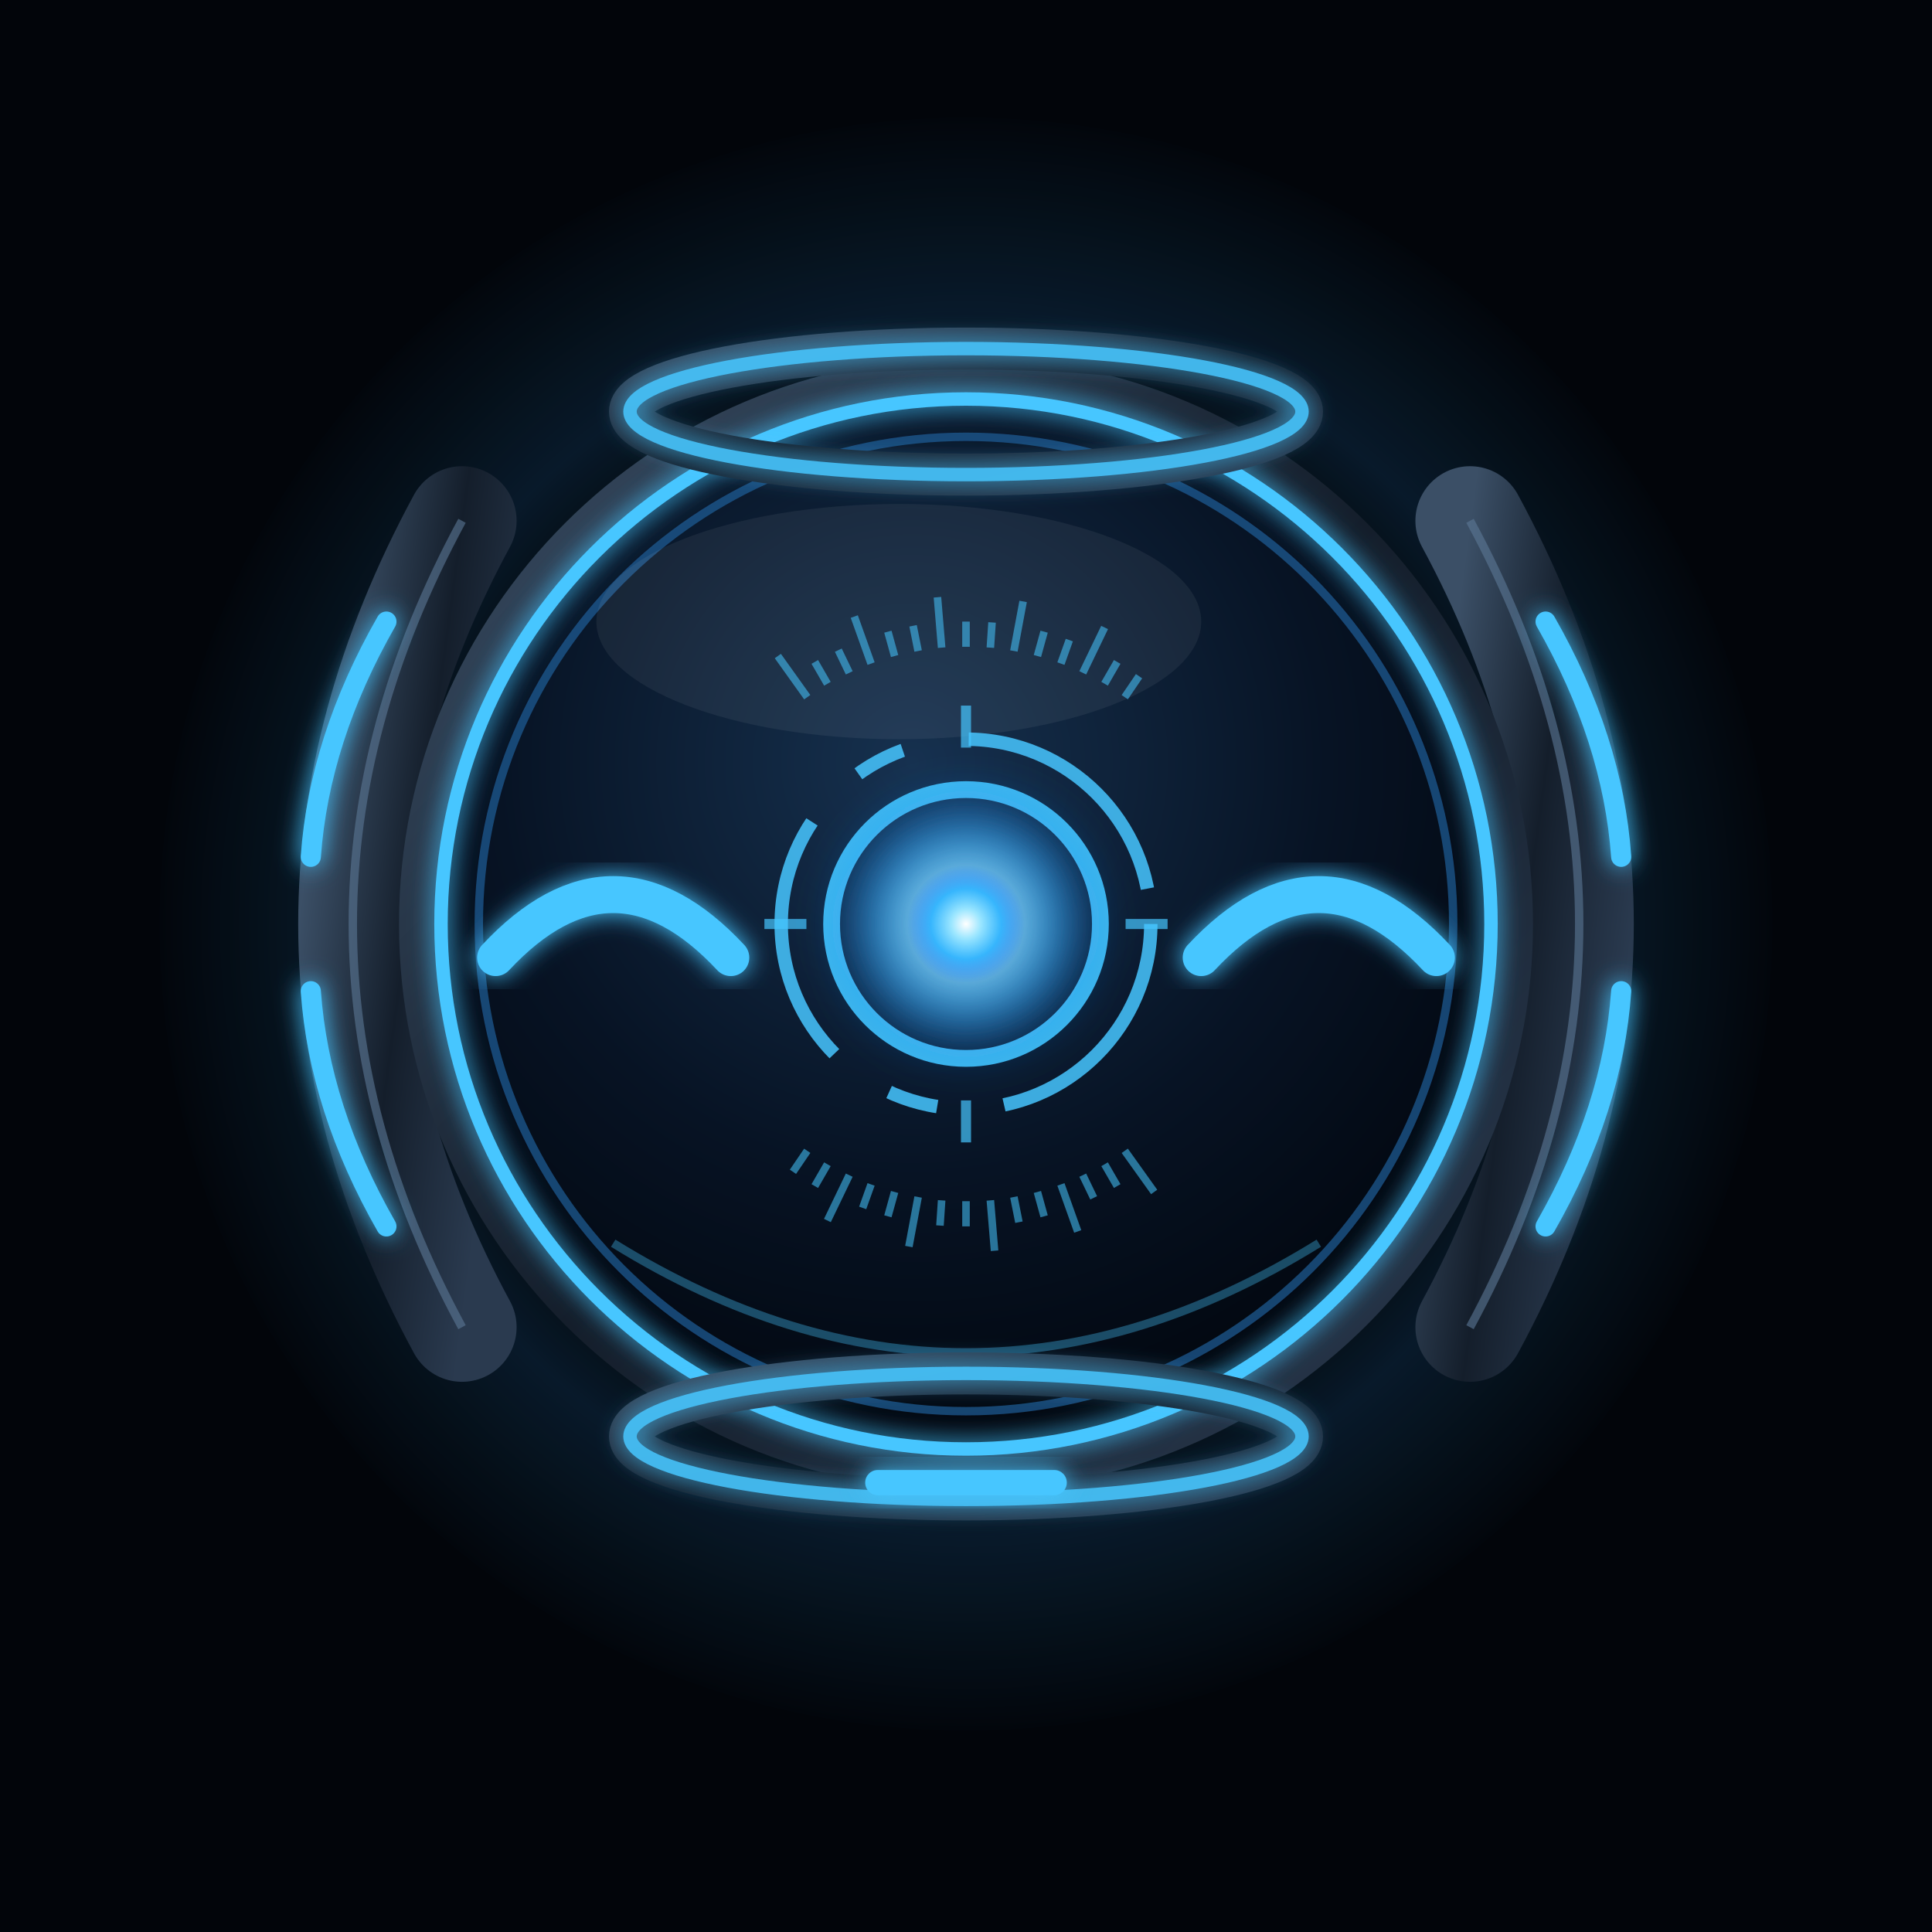
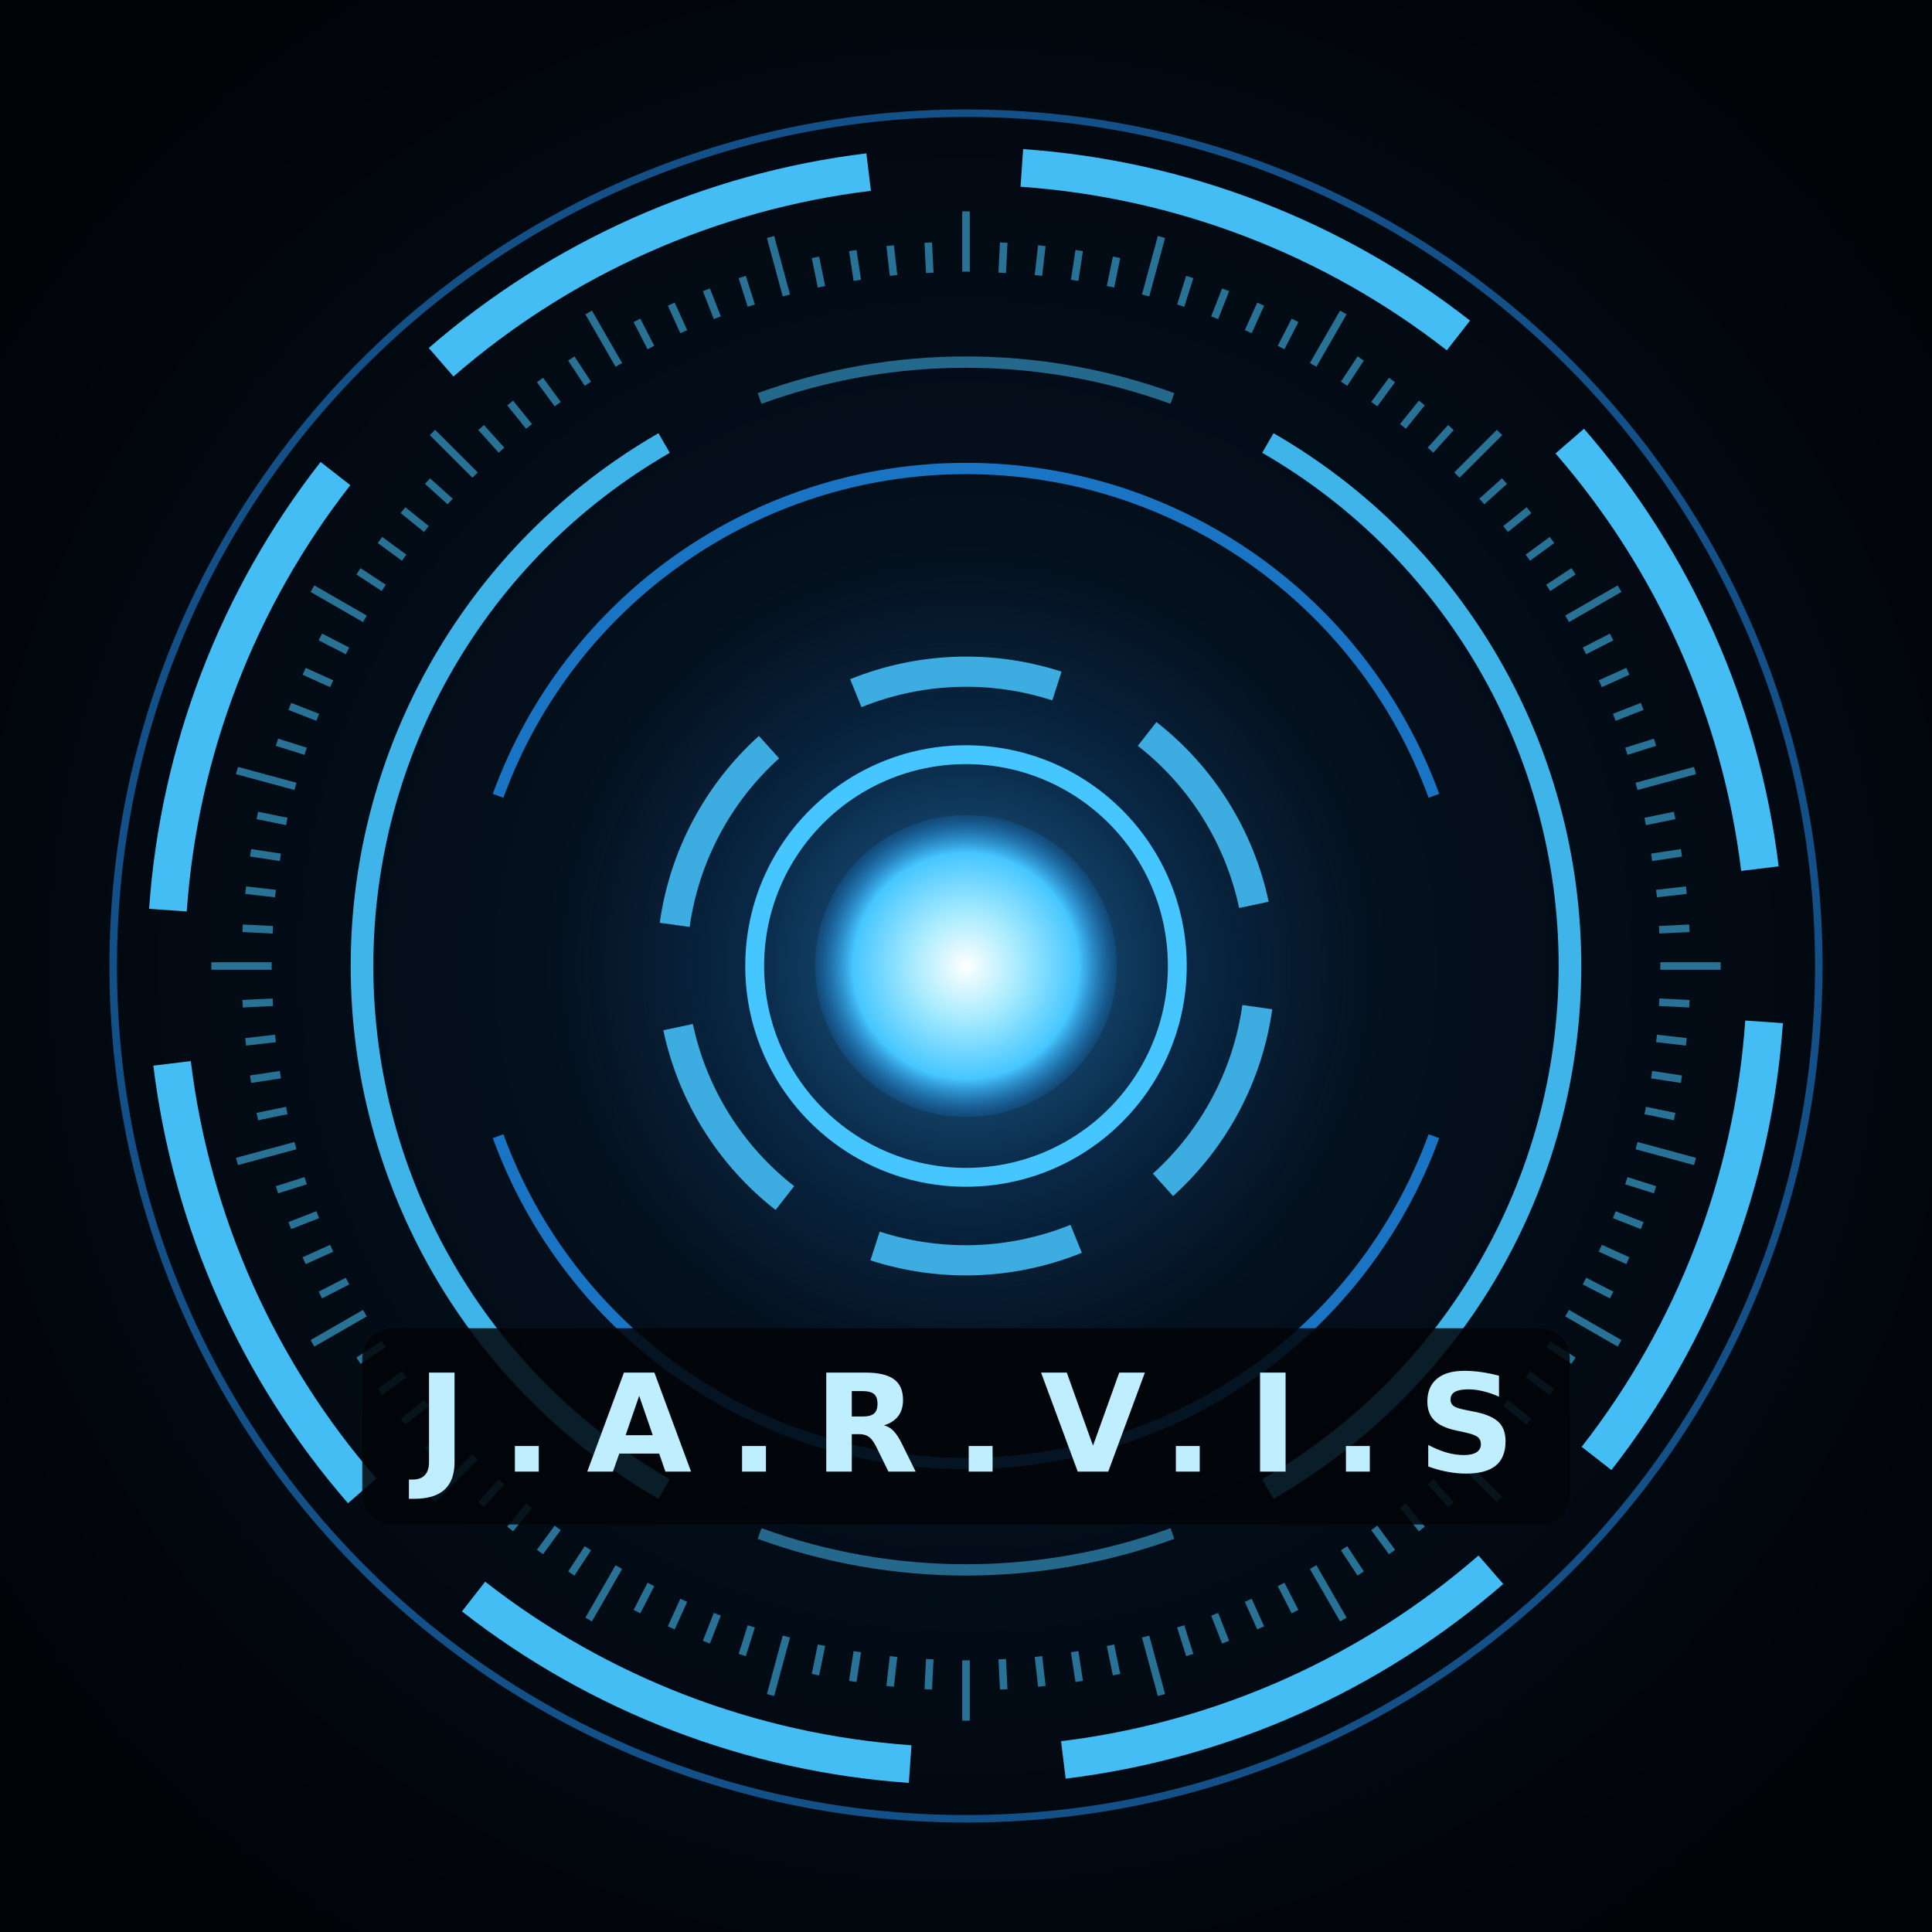
- <svg viewBox="-15 0 230 230" width="512" height="512" role="img" aria-label="dot looking happy">
+ <svg xmlns="http://www.w3.org/2000/svg" viewBox="0 0 512 512" width="512" height="512">
  <defs>
-     <radialGradient id="jGlass" cx="45%" cy="35%" r="70%">
-       <stop offset="0" stop-color="#16314F" />
-       <stop offset=".55" stop-color="#071324" />
-       <stop offset="1" stop-color="#01040A" />
+     <radialGradient id="bg" cx="50%" cy="50%" r="60%">
+       <stop offset="0" stop-color="#06182B" />
+       <stop offset="1" stop-color="#010307" />
    </radialGradient>
-     <radialGradient id="jCore" cx="50%" cy="50%" r="50%">
+     <radialGradient id="core" cx="50%" cy="50%" r="50%">
+       <stop offset="0" stop-color="#46C6FF" stop-opacity=".55" />
+       <stop offset=".55" stop-color="#1C7FD6" stop-opacity=".18" />
+       <stop offset="1" stop-color="#1C7FD6" stop-opacity="0" />
+     </radialGradient>
+     <radialGradient id="hot" cx="50%" cy="50%" r="50%">
      <stop offset="0" stop-color="#FFFFFF" />
-       <stop offset=".25" stop-color="#9BE6FF" />
-       <stop offset=".6" stop-color="#2EB4FF" stop-opacity=".9" />
-       <stop offset="1" stop-color="#0A6CFF" stop-opacity="0" />
+       <stop offset=".35" stop-color="#A8EBFF" />
+       <stop offset=".75" stop-color="#46C6FF" />
+       <stop offset="1" stop-color="#1C7FD6" stop-opacity=".2" />
    </radialGradient>
-     <radialGradient id="jHalo" cx="50%" cy="50%" r="50%">
-       <stop offset=".6" stop-color="#2EA6FF" stop-opacity=".0" />
-       <stop offset=".75" stop-color="#2EA6FF" stop-opacity=".13" />
-       <stop offset="1" stop-color="#2EA6FF" stop-opacity="0" />
-     </radialGradient>
-     <linearGradient id="jMetal" x1="0" y1="0" x2="1" y2="1">
-       <stop offset="0" stop-color="#3B4F66" />
-       <stop offset=".5" stop-color="#141E2B" />
-       <stop offset="1" stop-color="#2A3A4F" />
-     </linearGradient>
-     <filter id="jBlur" x="-50%" y="-50%" width="200%" height="200%">
-       <feGaussianBlur stdDeviation="3" />
-     </filter>
-     <filter id="jSoft" x="-50%" y="-50%" width="200%" height="200%">
-       <feGaussianBlur stdDeviation="1.4" result="b" />
-       <feMerge>
-         <feMergeNode in="b" />
-         <feMergeNode in="SourceGraphic" />
-       </feMerge>
-     </filter>
  </defs>
-   <rect x="-15" y="0" width="230" height="230" fill="#02050A" />
-   <g class="whole">
-     <g class="head">
-       <circle class="halo" cx="100" cy="110" r="96" fill="url(#jHalo)" />
-       <g class="brk">
-         <path d="M40 62q-26 48 0 96" fill="none" stroke="url(#jMetal)" stroke-width="13" stroke-linecap="round" />
-         <path d="M160 62q26 48 0 96" fill="none" stroke="url(#jMetal)" stroke-width="13" stroke-linecap="round" />
-         <path d="M40 62q-26 48 0 96M160 62q26 48 0 96" fill="none" stroke="#5C7896" stroke-width="1" opacity=".6" />
-         <path class="bl" d="M31 74q-8 14-9 28M22 118q1 14 9 28" fill="none" stroke="#46C6FF" stroke-width="2.4" stroke-linecap="round" filter="url(#jSoft)" />
-         <path class="bl" d="M169 74q8 14 9 28M178 118q-1 14-9 28" fill="none" stroke="#46C6FF" stroke-width="2.4" stroke-linecap="round" filter="url(#jSoft)" />
-         <path class="bl" d="M38 92q-4 18 0 36M162 92q4 18 0 36" fill="none" stroke="#46C6FF" stroke-width="1.6" stroke-linecap="round" opacity=".7" />
-       </g>
-       <circle cx="100" cy="110" r="64" fill="url(#jGlass)" />
-       <circle cx="100" cy="110" r="65" fill="none" stroke="url(#jMetal)" stroke-width="5" />
-       <circle cx="100" cy="110" r="62.5" fill="none" stroke="#46C6FF" stroke-width="1.6" filter="url(#jSoft)" />
-       <circle cx="100" cy="110" r="58" fill="none" stroke="#1E5E99" stroke-width="1" opacity=".7" />
-       <ellipse cx="92" cy="74" rx="36" ry="14" fill="#FFFFFF" opacity=".06" />
-       <path d="M58 148q42 26 84 0" fill="none" stroke="#46C6FF" stroke-width="1" opacity=".35" />
-       <g class="rings">
-         <ellipse cx="100" cy="49" rx="40" ry="7.5" fill="none" stroke="url(#jMetal)" stroke-width="5" />
-         <ellipse cx="100" cy="49" rx="40" ry="7.5" fill="none" stroke="#46C6FF" stroke-width="1.6" opacity=".9" filter="url(#jSoft)" />
-         <ellipse cx="100" cy="171" rx="40" ry="7.5" fill="none" stroke="url(#jMetal)" stroke-width="5" />
-         <ellipse cx="100" cy="171" rx="40" ry="7.5" fill="none" stroke="#46C6FF" stroke-width="1.6" opacity=".9" filter="url(#jSoft)" />
-         <rect class="led" x="88" y="175" width="24" height="3" rx="1.5" fill="#46C6FF" filter="url(#jSoft)" />
-       </g>
-       <g class="ticks">
-         <path d="M81.1 83.0L77.6 78.1M83.5 81.4L82.0 78.8M86.1 80.1L84.8 77.4M88.7 79.0L86.7 73.4M91.5 78.1L90.7 75.2M94.3 77.5L93.7 74.5M97.1 77.1L96.6 71.1M100.0 77.0L100.0 74.0M102.9 77.1L103.1 74.1M105.7 77.5L106.8 71.6M108.5 78.1L109.3 75.2M111.3 79.0L112.3 76.2M113.9 80.1L116.5 74.7M116.5 81.4L118.0 78.8M118.9 83.0L120.6 80.5M118.9 137.0L122.4 141.9M116.5 138.6L118.0 141.2M113.9 139.9L115.2 142.6M111.3 141.0L113.3 146.6M108.5 141.9L109.3 144.8M105.7 142.5L106.3 145.5M102.9 142.9L103.4 148.9M100.0 143.0L100.0 146.0M97.1 142.9L96.9 145.9M94.3 142.5L93.2 148.4M91.5 141.9L90.7 144.8M88.7 141.0L87.7 143.8M86.1 139.9L83.5 145.3M83.5 138.6L82.0 141.2M81.1 137.0L79.4 139.5" stroke="#46C6FF" stroke-width=".9" opacity=".55" />
-       </g>
-       <g class="reticle">
-         <circle cx="100" cy="110" r="22" fill="none" stroke="#46C6FF" stroke-width="1.6" stroke-dasharray="30 8 6 8" opacity=".85" />
-         <circle cx="100" cy="110" r="16" fill="none" stroke="#46C6FF" stroke-width="2" opacity=".9" />
-         <path d="M100 84v5M100 131v5M76 110h5M119 110h5" stroke="#46C6FF" stroke-width="1.2" opacity=".7" />
-       </g>
-       <g class="core">
-         <circle cx="100" cy="110" r="16" fill="url(#jCore)" filter="url(#jBlur)" opacity=".9" />
-         <circle cx="100" cy="110" r="7" fill="url(#jCore)" />
-       </g>
-       <g class="face" fill="none" stroke="#46C6FF" stroke-width="4.4" stroke-linecap="round" stroke-linejoin="round" filter="url(#jSoft)">
-         <path d="M44 114q14-15 28 0M128 114q14-15 28 0" />
-       </g>
-     </g>
-   </g>
+   <rect width="512" height="512" fill="url(#bg)" />
+   <path d="M467.5 270.8A212 212 0 0 1 423.1 386.5" fill="none" stroke="#46C6FF" stroke-width="10" stroke-linecap="butt" opacity="0.95" />
+   <path d="M395.1 416.0A212 212 0 0 1 281.8 466.4" fill="none" stroke="#46C6FF" stroke-width="10" stroke-linecap="butt" opacity="0.95" />
+   <path d="M241.2 467.5A212 212 0 0 1 125.5 423.1" fill="none" stroke="#46C6FF" stroke-width="10" stroke-linecap="butt" opacity="0.95" />
+   <path d="M96.0 395.1A212 212 0 0 1 45.6 281.8" fill="none" stroke="#46C6FF" stroke-width="10" stroke-linecap="butt" opacity="0.95" />
+   <path d="M44.5 241.2A212 212 0 0 1 88.9 125.5" fill="none" stroke="#46C6FF" stroke-width="10" stroke-linecap="butt" opacity="0.95" />
+   <path d="M116.9 96.0A212 212 0 0 1 230.2 45.6" fill="none" stroke="#46C6FF" stroke-width="10" stroke-linecap="butt" opacity="0.95" />
+   <path d="M270.8 44.5A212 212 0 0 1 386.5 88.9" fill="none" stroke="#46C6FF" stroke-width="10" stroke-linecap="butt" opacity="0.95" />
+   <path d="M416.0 116.9A212 212 0 0 1 466.4 230.2" fill="none" stroke="#46C6FF" stroke-width="10" stroke-linecap="butt" opacity="0.95" />
+   <circle cx="256" cy="256" r="226" fill="none" stroke="#1C7FD6" stroke-width="2" opacity=".6" />
+   <path d="M440.0 256.0L456.0 256.0M439.7 265.6L447.7 266.0M439.0 275.2L446.9 276.1M437.7 284.8L445.6 286.0M436.0 294.3L443.8 295.9M433.7 303.6L449.2 307.8M431.0 312.9L438.6 315.3M427.8 321.9L435.2 324.8M424.1 330.8L431.4 334.1M419.9 339.5L427.1 343.2M415.3 348.0L429.2 356.0M410.3 356.2L417.0 360.6M404.9 364.2L411.3 368.9M399.0 371.8L405.2 376.8M392.7 379.1L398.7 384.5M386.1 386.1L397.4 397.4M379.1 392.7L384.5 398.7M371.8 399.0L376.8 405.2M364.2 404.9L368.9 411.3M356.2 410.3L360.6 417.0M348.0 415.3L356.0 429.2M339.5 419.9L343.2 427.1M330.8 424.1L334.1 431.4M321.9 427.8L324.8 435.2M312.9 431.0L315.3 438.6M303.6 433.7L307.8 449.2M294.3 436.0L295.9 443.8M284.8 437.7L286.0 445.6M275.2 439.0L276.1 446.9M265.6 439.7L266.0 447.7M256.0 440.0L256.0 456.0M246.4 439.7L246.0 447.7M236.8 439.0L235.9 446.9M227.2 437.7L226.0 445.6M217.7 436.0L216.1 443.8M208.4 433.7L204.2 449.2M199.1 431.0L196.7 438.6M190.1 427.8L187.2 435.2M181.2 424.1L177.9 431.4M172.5 419.9L168.8 427.1M164.0 415.3L156.0 429.2M155.8 410.3L151.4 417.0M147.8 404.9L143.1 411.3M140.2 399.0L135.2 405.2M132.9 392.7L127.5 398.7M125.9 386.1L114.6 397.4M119.3 379.1L113.3 384.5M113.0 371.8L106.8 376.8M107.1 364.2L100.7 368.9M101.7 356.2L95.0 360.6M96.7 348.0L82.8 356.0M92.1 339.5L84.9 343.2M87.9 330.8L80.6 334.1M84.2 321.9L76.8 324.8M81.0 312.9L73.4 315.3M78.3 303.6L62.8 307.8M76.0 294.3L68.2 295.9M74.3 284.8L66.4 286.0M73.0 275.2L65.1 276.1M72.3 265.6L64.3 266.0M72.0 256.0L56.0 256.0M72.3 246.4L64.3 246.0M73.0 236.8L65.1 235.9M74.3 227.2L66.4 226.0M76.0 217.7L68.2 216.1M78.3 208.4L62.8 204.2M81.0 199.1L73.4 196.7M84.2 190.1L76.8 187.2M87.9 181.2L80.6 177.9M92.1 172.5L84.9 168.8M96.7 164.0L82.8 156.0M101.7 155.8L95.0 151.4M107.1 147.8L100.7 143.1M113.0 140.2L106.8 135.2M119.3 132.9L113.3 127.5M125.9 125.9L114.6 114.6M132.9 119.3L127.5 113.3M140.2 113.0L135.2 106.8M147.8 107.1L143.1 100.7M155.8 101.7L151.4 95.0M164.0 96.7L156.0 82.8M172.5 92.1L168.8 84.9M181.2 87.9L177.9 80.6M190.1 84.2L187.2 76.8M199.1 81.0L196.7 73.4M208.4 78.3L204.2 62.8M217.7 76.0L216.1 68.2M227.2 74.3L226.0 66.4M236.8 73.0L235.9 65.1M246.4 72.3L246.0 64.3M256.0 72.0L256.0 56.0M265.6 72.3L266.0 64.3M275.2 73.0L276.1 65.1M284.8 74.3L286.0 66.4M294.3 76.0L295.9 68.2M303.6 78.3L307.8 62.8M312.9 81.0L315.3 73.4M321.9 84.2L324.8 76.8M330.8 87.9L334.1 80.6M339.5 92.1L343.2 84.9M348.0 96.7L356.0 82.8M356.2 101.7L360.6 95.0M364.2 107.1L368.9 100.7M371.8 113.0L376.8 106.8M379.1 119.3L384.5 113.3M386.1 125.9L397.4 114.6M392.7 132.9L398.7 127.5M399.0 140.2L405.2 135.2M404.9 147.8L411.3 143.1M410.3 155.8L417.0 151.4M415.3 164.0L429.2 156.0M419.9 172.5L427.1 168.8M424.1 181.2L431.4 177.9M427.8 190.1L435.2 187.2M431.0 199.1L438.6 196.7M433.7 208.4L449.2 204.2M436.0 217.7L443.8 216.1M437.7 227.2L445.6 226.0M439.0 236.8L446.9 235.9M439.7 246.4L447.7 246.0" stroke="#46C6FF" stroke-width="2" opacity=".55" />
+   <path d="M336.0 117.4A160 160 0 0 1 336.0 394.6" fill="none" stroke="#46C6FF" stroke-width="6" stroke-linecap="butt" opacity="0.9" />
+   <path d="M176.0 394.6A160 160 0 0 1 176.0 117.4" fill="none" stroke="#46C6FF" stroke-width="6" stroke-linecap="butt" opacity="0.9" />
+   <path d="M310.7 406.4A160 160 0 0 1 201.3 406.4" fill="none" stroke="#46C6FF" stroke-width="3" stroke-linecap="butt" opacity="0.5" />
+   <path d="M201.3 105.6A160 160 0 0 1 310.7 105.6" fill="none" stroke="#46C6FF" stroke-width="3" stroke-linecap="butt" opacity="0.5" />
+   <path d="M132.0 210.9A132 132 0 0 1 380.0 210.9" fill="none" stroke="#1C7FD6" stroke-width="3" stroke-linecap="butt" opacity="0.9" />
+   <path d="M380.0 301.1A132 132 0 0 1 132.0 301.1" fill="none" stroke="#1C7FD6" stroke-width="3" stroke-linecap="butt" opacity="0.9" />
+   <circle cx="256" cy="256" r="108" fill="url(#core)" />
+   <circle cx="256" cy="256" r="56" fill="none" stroke="#46C6FF" stroke-width="5" />
+   <circle cx="256" cy="256" r="40" fill="url(#hot)" />
+   <path d="M333.2 266.9A78 78 0 0 1 308.2 314.0" fill="none" stroke="#46C6FF" stroke-width="8" stroke-linecap="butt" opacity="0.85" />
+   <path d="M285.2 328.3A78 78 0 0 1 231.9 330.2" fill="none" stroke="#46C6FF" stroke-width="8" stroke-linecap="butt" opacity="0.85" />
+   <path d="M208.0 317.5A78 78 0 0 1 179.7 272.2" fill="none" stroke="#46C6FF" stroke-width="8" stroke-linecap="butt" opacity="0.85" />
+   <path d="M178.8 245.1A78 78 0 0 1 203.8 198.0" fill="none" stroke="#46C6FF" stroke-width="8" stroke-linecap="butt" opacity="0.85" />
+   <path d="M226.8 183.7A78 78 0 0 1 280.1 181.8" fill="none" stroke="#46C6FF" stroke-width="8" stroke-linecap="butt" opacity="0.85" />
+   <path d="M304.0 194.5A78 78 0 0 1 332.3 239.8" fill="none" stroke="#46C6FF" stroke-width="8" stroke-linecap="butt" opacity="0.85" />
+   <rect x="96" y="352" width="320" height="52" rx="8" fill="#010307" opacity=".85" />
+   <text x="256" y="390" text-anchor="middle" font-family="DejaVu Sans, Helvetica, Arial, sans-serif" font-size="36" font-weight="bold" letter-spacing="9" fill="#BFEFFF">J.A.R.V.I.S</text>
</svg>
